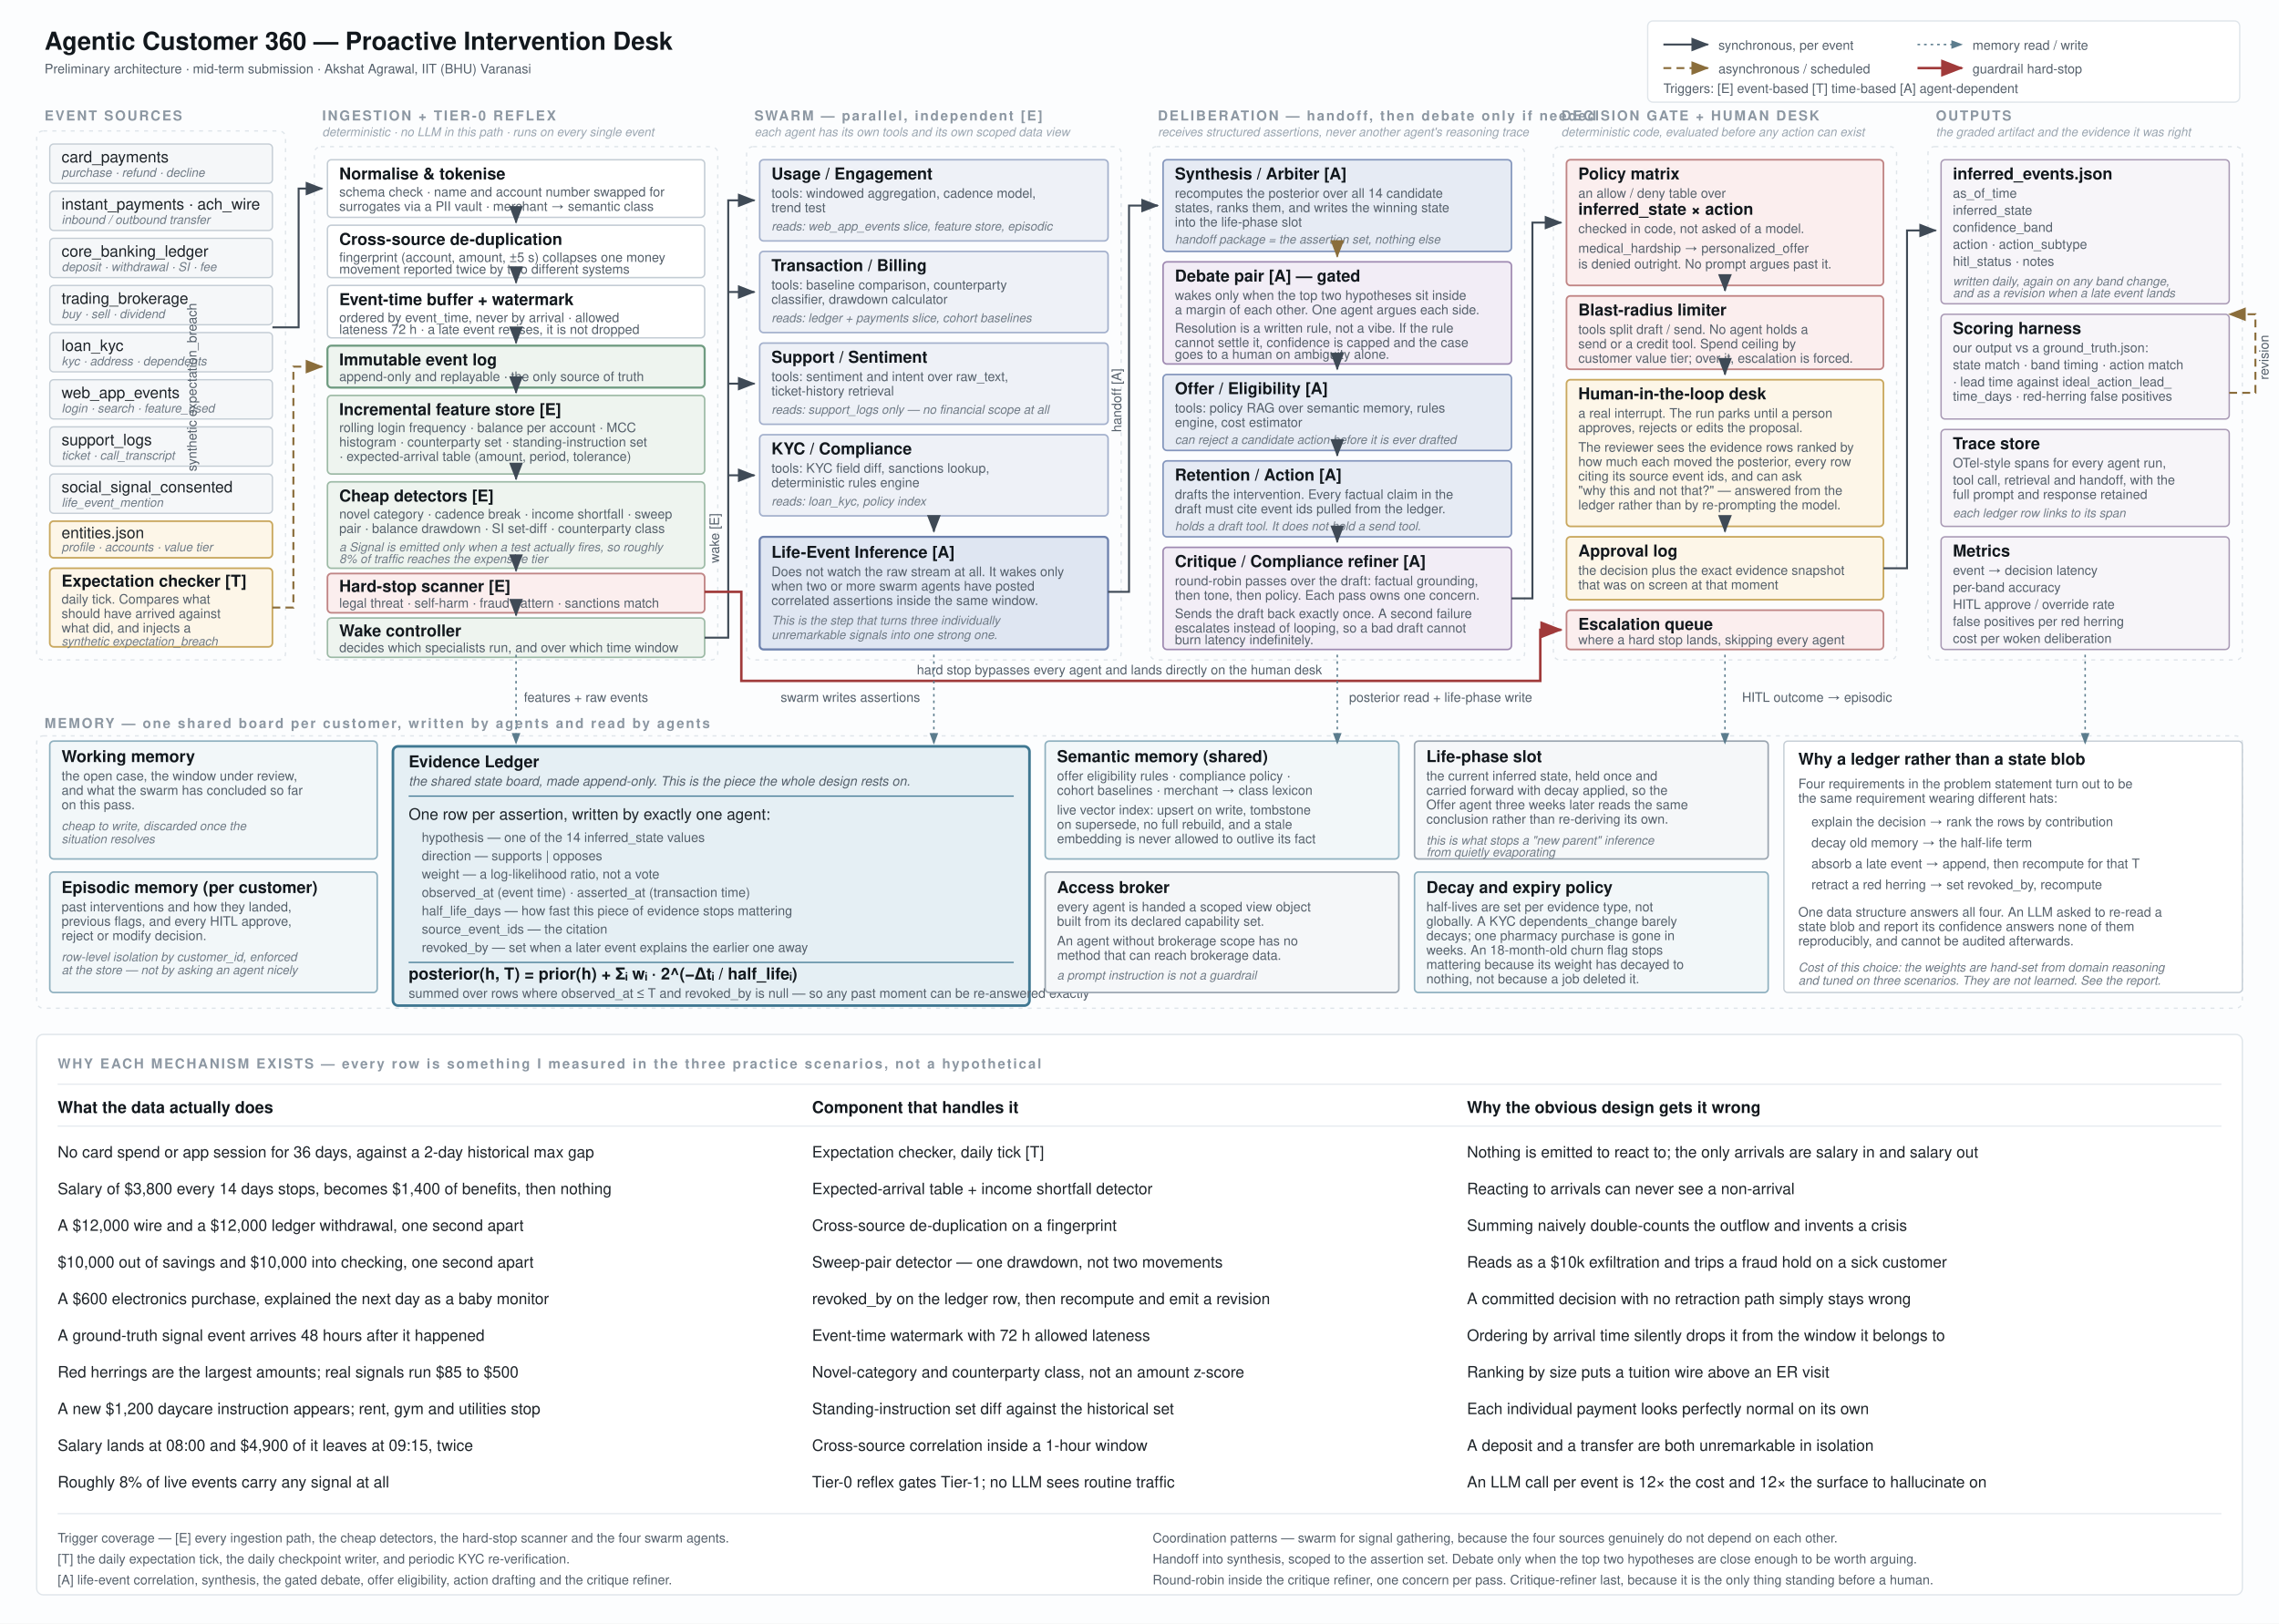
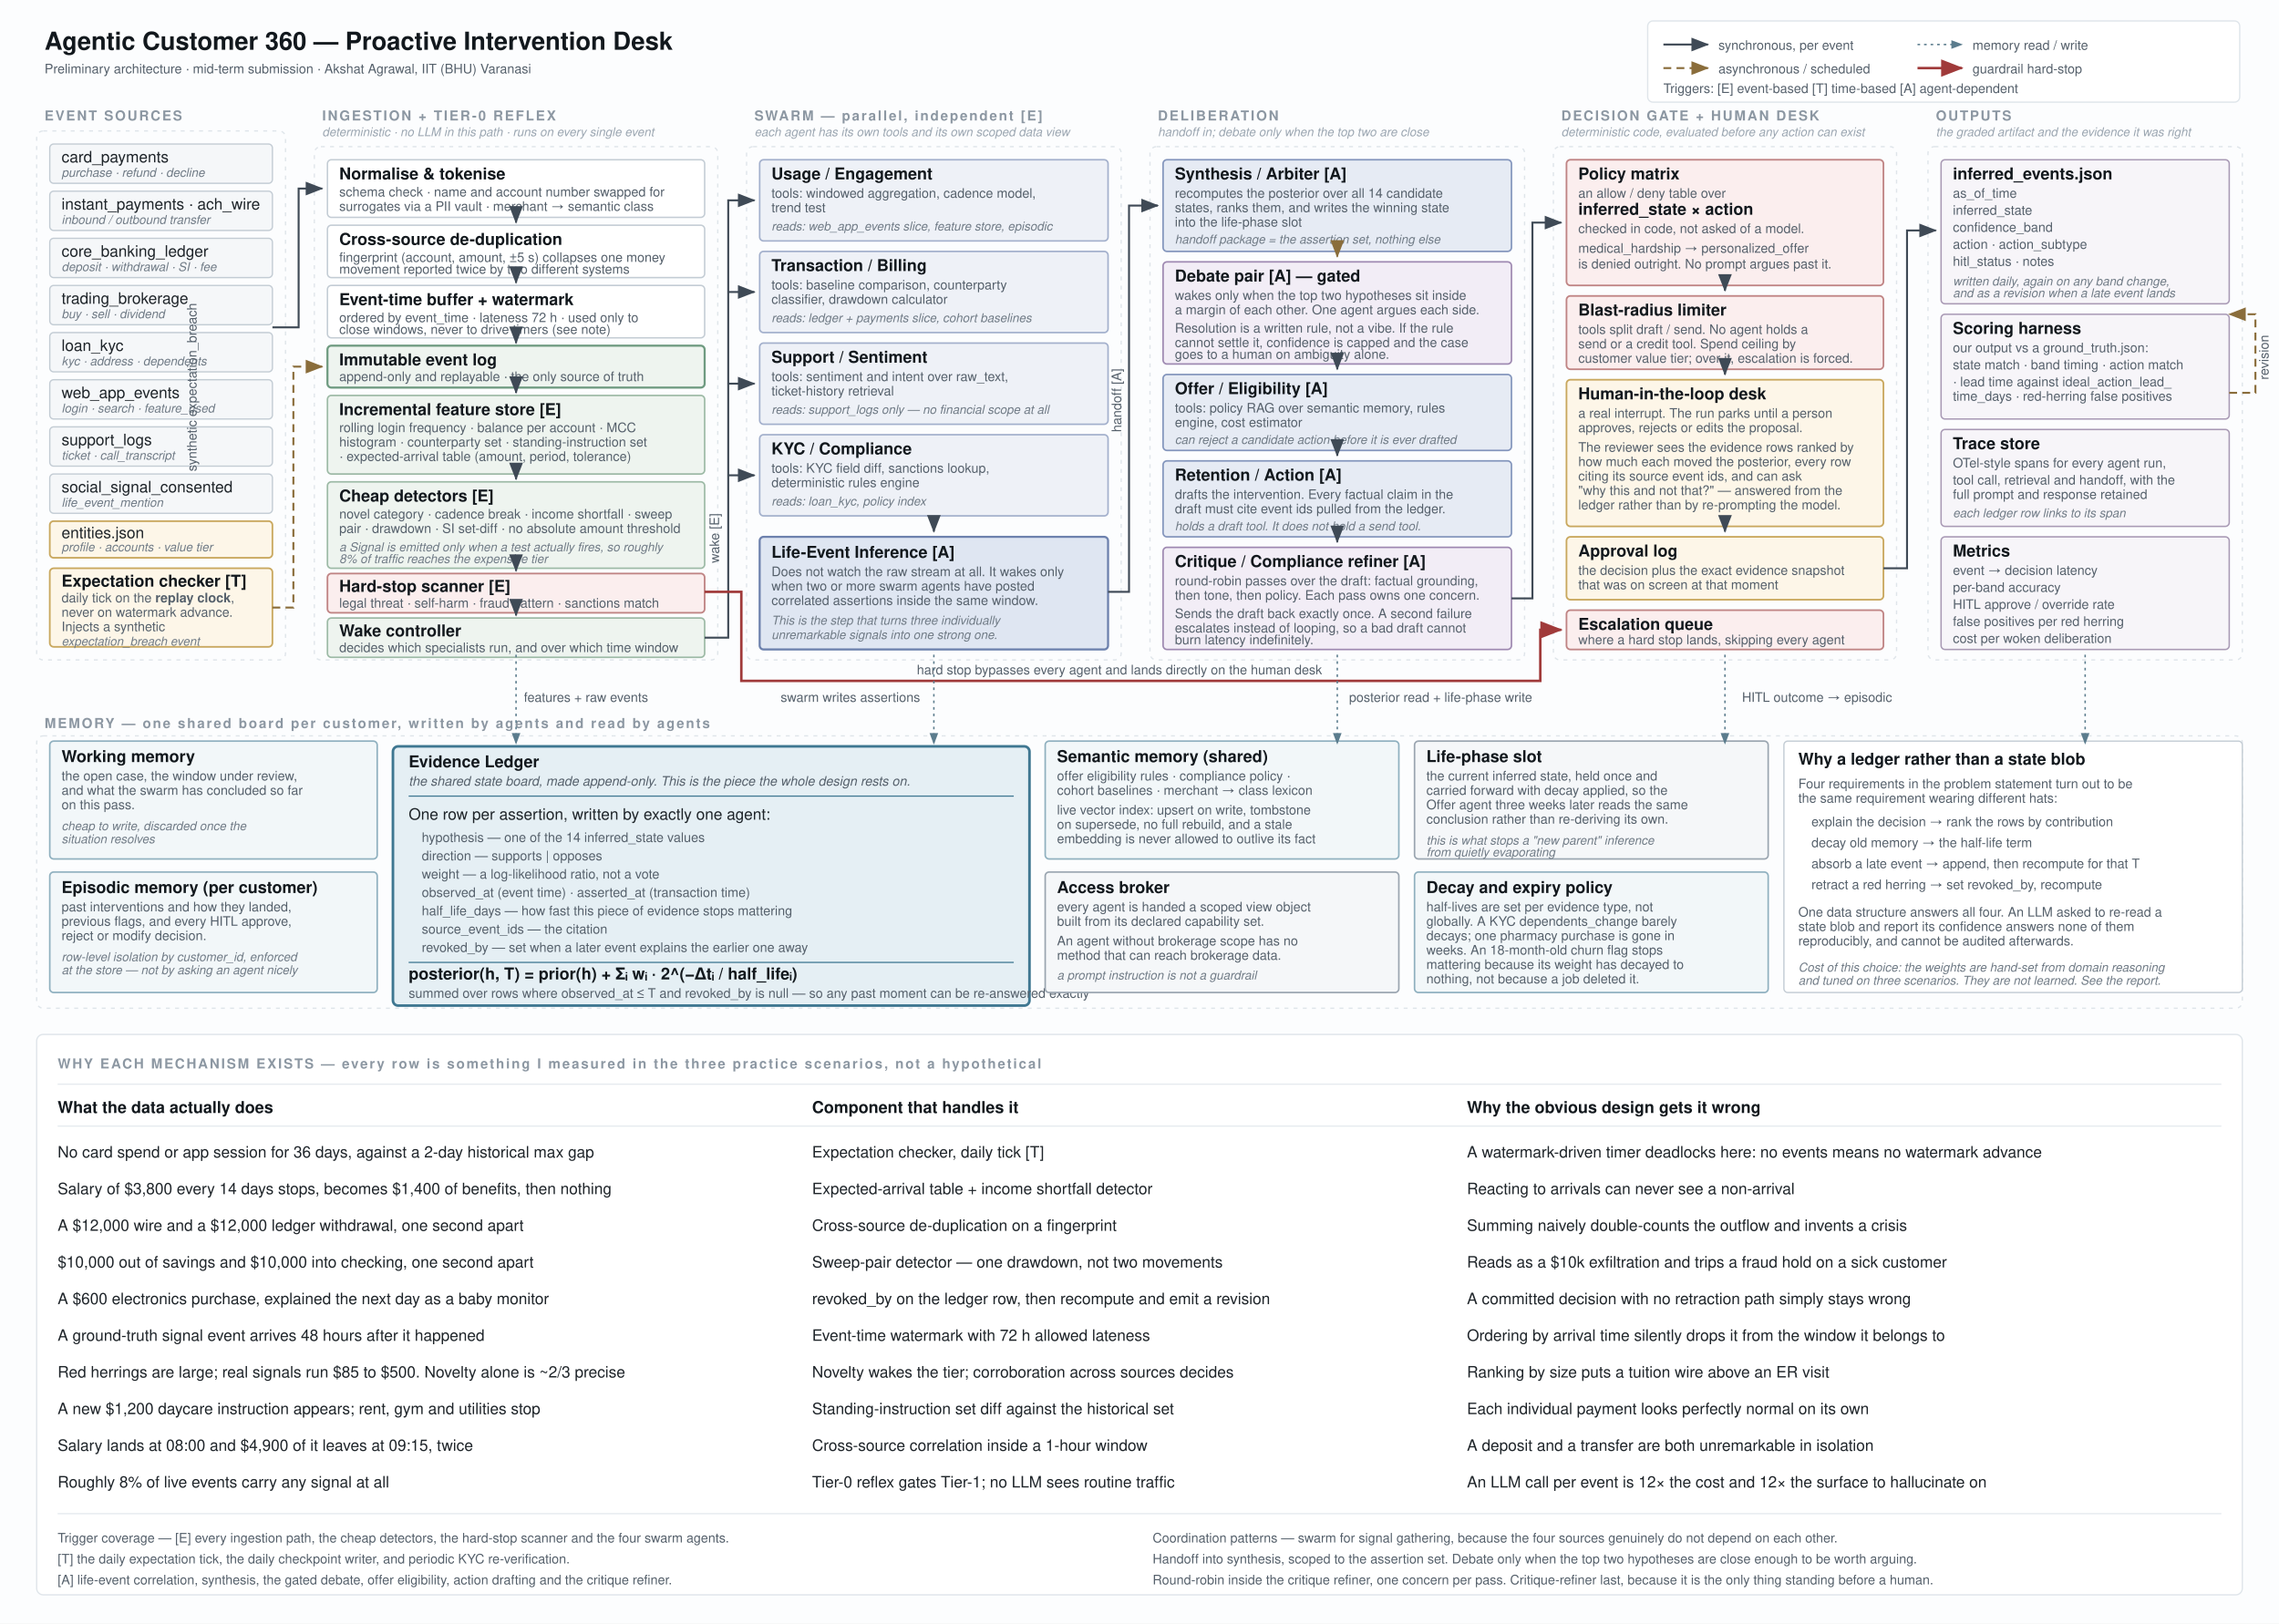
<svg xmlns="http://www.w3.org/2000/svg" viewBox="0 0 1740 1240" width="1740" height="1240" font-family="Helvetica Neue, Helvetica, Arial, sans-serif">
  <defs>
    <marker id="sync" markerWidth="9" markerHeight="7" refX="8.4" refY="3.5" orient="auto">
      <polygon points="0 0, 9 3.5, 0 7" fill="#3f4a56" />
    </marker>
    <marker id="async" markerWidth="9" markerHeight="7" refX="8.4" refY="3.5" orient="auto">
      <polygon points="0 0, 9 3.5, 0 7" fill="#8a6d3b" />
    </marker>
    <marker id="mem" markerWidth="8" markerHeight="6" refX="7.4" refY="3" orient="auto">
      <polygon points="0 0, 8 3, 0 6" fill="#5b7c8d" />
    </marker>
    <marker id="stop" markerWidth="9" markerHeight="7" refX="8.4" refY="3.5" orient="auto">
      <polygon points="0 0, 9 3.5, 0 7" fill="#a03a3a" />
    </marker>
    <style>
    .t   { font-size:12px;   fill:#1e2429; }
    .tb  { font-size:12.5px; fill:#12181d; font-weight:600; }
    .ts  { font-size:10px;   fill:#55606b; }
    .tt  { font-size:9.3px;  fill:#6f7a85; font-style:italic; }
    .hdr { font-size:10.5px; fill:#8c97a2; letter-spacing:1.3px; font-weight:600; }
    .sub { font-size:9.3px;  fill:#9aa5b0; font-style:italic; }
    .box { fill:#ffffff; stroke:#c3ccd4; stroke-width:1.1; }
    .src { fill:#f5f7f9; stroke:#c3ccd4; stroke-width:1; }
    .rfx { fill:#eef4ef; stroke:#9dbaa6; stroke-width:1.2; }
    .agt { fill:#eef1f7; stroke:#a3b0cc; stroke-width:1.2; }
    .del { fill:#e6ebf4; stroke:#8395bc; stroke-width:1.2; }
    .crit{ fill:#f2edf6; stroke:#9e89b1; stroke-width:1.2; }
    .mm  { fill:#f2f7f9; stroke:#8fb0bf; stroke-width:1.2; }
    .core{ fill:#e5eff4; stroke:#3f7791; stroke-width:2; }
    .gr  { fill:#fbeeee; stroke:#c08585; stroke-width:1.3; }
    .hl  { fill:#fdf6e8; stroke:#c9a85f; stroke-width:1.3; }
    .out { fill:#f7f5f9; stroke:#a99ab5; stroke-width:1.1; }
    .band{ fill:none; stroke:#dfe5ea; stroke-width:1; stroke-dasharray:3 4; }
    .ln  { stroke:#3f4a56; stroke-width:1.5; fill:none; marker-end:url(#sync); }
    .lnA { stroke:#8a6d3b; stroke-width:1.5; fill:none; marker-end:url(#async); stroke-dasharray:6 4; }
    .lnM { stroke:#5b7c8d; stroke-width:1.1; fill:none; marker-end:url(#mem); stroke-dasharray:2 3; }
    .lnS { stroke:#a03a3a; stroke-width:1.9; fill:none; marker-end:url(#stop); }
  </style>
  </defs>
  <rect width="1740" height="1240" fill="#fcfdfe" />
  <text x="34" y="38" font-size="19" font-weight="600" fill="#12181d">Agentic Customer 360 — Proactive Intervention Desk</text>
  <text x="34" y="56" class="ts">Preliminary architecture · mid-term submission · Akshat Agrawal, IIT (BHU) Varanasi</text>
  <g transform="translate(1258,16)">
    <rect x="0" y="0" width="452" height="62" rx="4" fill="#ffffff" stroke="#dfe5ea" />
    <line x1="12" y1="18" x2="46" y2="18" class="ln" />
    <text x="54" y="22" class="ts">synchronous, per event</text>
    <line x1="12" y1="36" x2="46" y2="36" class="lnA" />
    <text x="54" y="40" class="ts">asynchronous / scheduled</text>
    <line x1="206" y1="18" x2="240" y2="18" class="lnM" />
    <text x="248" y="22" class="ts">memory read / write</text>
    <line x1="206" y1="36" x2="240" y2="36" class="lnS" />
    <text x="248" y="40" class="ts">guardrail hard-stop</text>
    <text x="12" y="55" class="ts">Triggers:  [E] event-based    [T] time-based    [A] agent-dependent</text>
  </g>
  <text x="34" y="92" class="hdr">EVENT SOURCES</text>
  <rect x="28" y="100" width="190" height="404" class="band" rx="5" />
  <rect x="38" y="110" width="170" height="30" rx="3" class="src" />
  <text x="47" y="124" class="t">card_payments</text>
  <text x="47" y="135" class="tt">purchase · refund · decline</text>
  <rect x="38" y="146" width="170" height="30" rx="3" class="src" />
  <text x="47" y="160" class="t">instant_payments · ach_wire</text>
  <text x="47" y="171" class="tt">inbound / outbound transfer</text>
  <rect x="38" y="182" width="170" height="30" rx="3" class="src" />
  <text x="47" y="196" class="t">core_banking_ledger</text>
  <text x="47" y="207" class="tt">deposit · withdrawal · SI · fee</text>
  <rect x="38" y="218" width="170" height="30" rx="3" class="src" />
  <text x="47" y="232" class="t">trading_brokerage</text>
  <text x="47" y="243" class="tt">buy · sell · dividend</text>
  <rect x="38" y="254" width="170" height="30" rx="3" class="src" />
  <text x="47" y="268" class="t">loan_kyc</text>
  <text x="47" y="279" class="tt">kyc · address · dependents</text>
  <rect x="38" y="290" width="170" height="30" rx="3" class="src" />
  <text x="47" y="304" class="t">web_app_events</text>
  <text x="47" y="315" class="tt">login · search · feature_used</text>
  <rect x="38" y="326" width="170" height="30" rx="3" class="src" />
  <text x="47" y="340" class="t">support_logs</text>
  <text x="47" y="351" class="tt">ticket · call_transcript</text>
  <rect x="38" y="362" width="170" height="30" rx="3" class="src" />
  <text x="47" y="376" class="t">social_signal_consented</text>
  <text x="47" y="387" class="tt">life_event_mention</text>
  <rect x="38" y="398" width="170" height="28" rx="3" class="hl" />
  <text x="47" y="411" class="t">entities.json</text>
  <text x="47" y="421" class="tt">profile · accounts · value tier</text>
  <rect x="38" y="434" width="170" height="60" rx="3" class="hl" />
  <text x="47" y="448" class="tb">Expectation checker  [T]</text>
-   <text x="47" y="461" class="ts">daily tick. Compares what</text>
-   <text x="47" y="472" class="ts">should have arrived against</text>
-   <text x="47" y="483" class="ts">what did, and injects a</text>
-   <text x="47" y="493" class="tt">synthetic expectation_breach</text>
+   <text x="47" y="460" class="ts">daily tick on the <tspan font-weight="600">replay clock</tspan>,</text>
+   <text x="47" y="471" class="ts">never on watermark advance.</text>
+   <text x="47" y="482" class="ts">Injects a synthetic</text>
+   <text x="47" y="493" class="tt">expectation_breach event</text>
  <text x="246" y="92" class="hdr">INGESTION + TIER-0 REFLEX</text>
  <text x="246" y="104" class="sub">deterministic · no LLM in this path · runs on every single event</text>
  <rect x="240" y="112" width="308" height="392" class="band" rx="5" />
  <rect x="250" y="122" width="288" height="44" rx="3" class="box" />
  <text x="259" y="137" class="tb">Normalise &amp; tokenise</text>
  <text x="259" y="150" class="ts">schema check · name and account number swapped for</text>
  <text x="259" y="161" class="ts">surrogates via a PII vault · merchant → semantic class</text>
  <rect x="250" y="172" width="288" height="40" rx="3" class="box" />
  <text x="259" y="187" class="tb">Cross-source de-duplication</text>
  <text x="259" y="200" class="ts">fingerprint (account, amount, ±5 s) collapses one money</text>
  <text x="259" y="209" class="ts">movement reported twice by two different systems</text>
  <rect x="250" y="218" width="288" height="40" rx="3" class="box" />
  <text x="259" y="233" class="tb">Event-time buffer + watermark</text>
-   <text x="259" y="246" class="ts">ordered by event_time, never by arrival · allowed</text>
-   <text x="259" y="255" class="ts">lateness 72 h · a late event revises, it is not dropped</text>
+   <text x="259" y="246" class="ts">ordered by event_time · lateness 72 h · used only to</text>
+   <text x="259" y="255" class="ts">close windows, never to drive timers (see note)</text>
  <rect x="250" y="264" width="288" height="32" rx="3" fill="#eef4ef" stroke="#6f9b81" stroke-width="1.6" />
  <text x="259" y="279" class="tb">Immutable event log</text>
  <text x="259" y="291" class="ts">append-only and replayable · the only source of truth</text>
  <rect x="250" y="302" width="288" height="60" rx="3" class="rfx" />
  <text x="259" y="317" class="tb">Incremental feature store  [E]</text>
  <text x="259" y="330" class="ts">rolling login frequency · balance per account · MCC</text>
  <text x="259" y="341" class="ts">histogram · counterparty set · standing-instruction set</text>
  <text x="259" y="352" class="ts">· expected-arrival table (amount, period, tolerance)</text>
  <rect x="250" y="368" width="288" height="66" rx="3" class="rfx" />
  <text x="259" y="383" class="tb">Cheap detectors  [E]</text>
  <text x="259" y="396" class="ts">novel category · cadence break · income shortfall · sweep</text>
-   <text x="259" y="407" class="ts">pair · balance drawdown · SI set-diff · counterparty class</text>
+   <text x="259" y="407" class="ts">pair · drawdown · SI set-diff · no absolute amount threshold</text>
  <text x="259" y="421" class="tt">a Signal is emitted only when a test actually fires, so roughly</text>
  <text x="259" y="430" class="tt">8% of traffic reaches the expensive tier</text>
  <rect x="250" y="438" width="288" height="30" rx="3" class="gr" />
  <text x="259" y="452" class="tb">Hard-stop scanner  [E]</text>
  <text x="259" y="464" class="ts">legal threat · self-harm · fraud pattern · sanctions match</text>
  <rect x="250" y="472" width="288" height="30" rx="3" class="rfx" />
  <text x="259" y="486" class="tb">Wake controller</text>
  <text x="259" y="498" class="ts">decides which specialists run, and over which time window</text>
  <text x="576" y="92" class="hdr">SWARM  —  parallel, independent  [E]</text>
  <text x="576" y="104" class="sub">each agent has its own tools and its own scoped data view</text>
  <rect x="570" y="112" width="286" height="392" class="band" rx="5" />
  <rect x="580" y="122" width="266" height="62" rx="3" class="agt" />
  <text x="589" y="137" class="tb">Usage / Engagement</text>
  <text x="589" y="151" class="ts">tools: windowed aggregation, cadence model,</text>
  <text x="589" y="162" class="ts">trend test</text>
  <text x="589" y="176" class="tt">reads: web_app_events slice, feature store, episodic</text>
  <rect x="580" y="192" width="266" height="62" rx="3" class="agt" />
  <text x="589" y="207" class="tb">Transaction / Billing</text>
  <text x="589" y="221" class="ts">tools: baseline comparison, counterparty</text>
  <text x="589" y="232" class="ts">classifier, drawdown calculator</text>
  <text x="589" y="246" class="tt">reads: ledger + payments slice, cohort baselines</text>
  <rect x="580" y="262" width="266" height="62" rx="3" class="agt" />
  <text x="589" y="277" class="tb">Support / Sentiment</text>
  <text x="589" y="291" class="ts">tools: sentiment and intent over raw_text,</text>
  <text x="589" y="302" class="ts">ticket-history retrieval</text>
  <text x="589" y="316" class="tt">reads: support_logs only — no financial scope at all</text>
  <rect x="580" y="332" width="266" height="62" rx="3" class="agt" />
  <text x="589" y="347" class="tb">KYC / Compliance</text>
  <text x="589" y="361" class="ts">tools: KYC field diff, sanctions lookup,</text>
  <text x="589" y="372" class="ts">deterministic rules engine</text>
  <text x="589" y="386" class="tt">reads: loan_kyc, policy index</text>
  <rect x="580" y="410" width="266" height="86" rx="3" fill="#dfe6f2" stroke="#6d81ad" stroke-width="1.6" />
  <text x="589" y="426" class="tb">Life-Event Inference  [A]</text>
  <text x="589" y="440" class="ts">Does not watch the raw stream at all. It wakes only</text>
  <text x="589" y="451" class="ts">when two or more swarm agents have posted</text>
  <text x="589" y="462" class="ts">correlated assertions inside the same window.</text>
  <text x="589" y="477" class="tt">This is the step that turns three individually</text>
  <text x="589" y="488" class="tt">unremarkable signals into one strong one.</text>
-   <text x="884" y="92" class="hdr">DELIBERATION  —  handoff, then debate only if needed</text>
-   <text x="884" y="104" class="sub">receives structured assertions, never another agent's reasoning trace</text>
+   <text x="884" y="92" class="hdr">DELIBERATION</text>
+   <text x="884" y="104" class="sub">handoff in; debate only when the top two are close</text>
  <rect x="878" y="112" width="286" height="392" class="band" rx="5" />
  <rect x="888" y="122" width="266" height="70" rx="3" class="del" />
  <text x="897" y="137" class="tb">Synthesis / Arbiter  [A]</text>
  <text x="897" y="151" class="ts">recomputes the posterior over all 14 candidate</text>
  <text x="897" y="162" class="ts">states, ranks them, and writes the winning state</text>
  <text x="897" y="173" class="ts">into the life-phase slot</text>
  <text x="897" y="186" class="tt">handoff package = the assertion set, nothing else</text>
  <rect x="888" y="200" width="266" height="78" rx="3" class="crit" />
  <text x="897" y="215" class="tb">Debate pair  [A]  —  gated</text>
  <text x="897" y="229" class="ts">wakes only when the top two hypotheses sit inside</text>
  <text x="897" y="240" class="ts">a margin of each other. One agent argues each side.</text>
  <text x="897" y="254" class="ts">Resolution is a written rule, not a vibe. If the rule</text>
  <text x="897" y="265" class="ts">cannot settle it, confidence is capped and the case</text>
  <text x="897" y="274" class="ts">goes to a human on ambiguity alone.</text>
  <rect x="888" y="286" width="266" height="58" rx="3" class="del" />
  <text x="897" y="301" class="tb">Offer / Eligibility  [A]</text>
  <text x="897" y="315" class="ts">tools: policy RAG over semantic memory, rules</text>
  <text x="897" y="326" class="ts">engine, cost estimator</text>
  <text x="897" y="339" class="tt">can reject a candidate action before it is ever drafted</text>
  <rect x="888" y="352" width="266" height="58" rx="3" class="del" />
  <text x="897" y="367" class="tb">Retention / Action  [A]</text>
  <text x="897" y="381" class="ts">drafts the intervention. Every factual claim in the</text>
  <text x="897" y="392" class="ts">draft must cite event ids pulled from the ledger.</text>
  <text x="897" y="405" class="tt">holds a draft tool. It does not hold a send tool.</text>
  <rect x="888" y="418" width="266" height="78" rx="3" class="crit" />
  <text x="897" y="433" class="tb">Critique / Compliance refiner  [A]</text>
  <text x="897" y="447" class="ts">round-robin passes over the draft: factual grounding,</text>
  <text x="897" y="458" class="ts">then tone, then policy. Each pass owns one concern.</text>
  <text x="897" y="472" class="ts">Sends the draft back exactly once. A second failure</text>
  <text x="897" y="483" class="ts">escalates instead of looping, so a bad draft cannot</text>
  <text x="897" y="492" class="ts">burn latency indefinitely.</text>
  <text x="1192" y="92" class="hdr">DECISION GATE + HUMAN DESK</text>
  <text x="1192" y="104" class="sub">deterministic code, evaluated before any action can exist</text>
  <rect x="1186" y="112" width="262" height="392" class="band" rx="5" />
  <rect x="1196" y="122" width="242" height="96" rx="3" class="gr" />
  <text x="1205" y="137" class="tb">Policy matrix</text>
  <text x="1205" y="151" class="ts">an allow / deny table over</text>
  <text x="1205" y="164" class="tb" font-size="11">inferred_state × action</text>
  <text x="1205" y="178" class="ts">checked in code, not asked of a model.</text>
  <text x="1205" y="193" class="ts" fill="#8a3b3b">medical_hardship → personalized_offer</text>
  <text x="1205" y="205" class="ts" fill="#8a3b3b">is denied outright. No prompt argues past it.</text>
  <rect x="1196" y="226" width="242" height="56" rx="3" class="gr" />
  <text x="1205" y="241" class="tb">Blast-radius limiter</text>
  <text x="1205" y="255" class="ts">tools split draft / send. No agent holds a</text>
  <text x="1205" y="266" class="ts">send or a credit tool. Spend ceiling by</text>
  <text x="1205" y="277" class="ts">customer value tier; over it, escalation is forced.</text>
  <rect x="1196" y="290" width="242" height="112" rx="3" class="hl" />
  <text x="1205" y="305" class="tb">Human-in-the-loop desk</text>
  <text x="1205" y="319" class="ts">a real interrupt. The run parks until a person</text>
  <text x="1205" y="330" class="ts">approves, rejects or edits the proposal.</text>
  <text x="1205" y="345" class="ts">The reviewer sees the evidence rows ranked by</text>
  <text x="1205" y="356" class="ts">how much each moved the posterior, every row</text>
  <text x="1205" y="367" class="ts">citing its source event ids, and can ask</text>
  <text x="1205" y="378" class="ts">"why this and not that?" — answered from the</text>
  <text x="1205" y="389" class="ts">ledger rather than by re-prompting the model.</text>
  <rect x="1196" y="410" width="242" height="48" rx="3" class="hl" />
  <text x="1205" y="425" class="tb">Approval log</text>
  <text x="1205" y="439" class="ts">the decision plus the exact evidence snapshot</text>
  <text x="1205" y="450" class="ts">that was on screen at that moment</text>
  <rect x="1196" y="466" width="242" height="30" rx="3" class="gr" />
  <text x="1205" y="481" class="tb">Escalation queue</text>
  <text x="1205" y="492" class="ts">where a hard stop lands, skipping every agent</text>
  <text x="1478" y="92" class="hdr">OUTPUTS</text>
  <text x="1478" y="104" class="sub">the graded artifact and the evidence it was right</text>
  <rect x="1472" y="112" width="240" height="392" class="band" rx="5" />
  <rect x="1482" y="122" width="220" height="110" rx="3" class="out" />
  <text x="1491" y="137" class="tb">inferred_events.json</text>
  <text x="1491" y="151" class="ts">as_of_time</text>
  <text x="1491" y="164" class="ts">inferred_state</text>
  <text x="1491" y="177" class="ts">confidence_band</text>
  <text x="1491" y="190" class="ts">action · action_subtype</text>
  <text x="1491" y="203" class="ts">hitl_status · notes</text>
  <text x="1491" y="218" class="tt">written daily, again on any band change,</text>
  <text x="1491" y="227" class="tt">and as a revision when a late event lands</text>
  <rect x="1482" y="240" width="220" height="80" rx="3" class="out" />
  <text x="1491" y="255" class="tb">Scoring harness</text>
  <text x="1491" y="269" class="ts">our output vs a ground_truth.json:</text>
  <text x="1491" y="282" class="ts">state match · band timing · action match</text>
  <text x="1491" y="295" class="ts">· lead time against ideal_action_lead_</text>
  <text x="1491" y="306" class="ts">time_days · red-herring false positives</text>
  <rect x="1482" y="328" width="220" height="74" rx="3" class="out" />
  <text x="1491" y="343" class="tb">Trace store</text>
  <text x="1491" y="357" class="ts">OTel-style spans for every agent run,</text>
  <text x="1491" y="370" class="ts">tool call, retrieval and handoff, with the</text>
  <text x="1491" y="381" class="ts">full prompt and response retained</text>
  <text x="1491" y="395" class="tt">each ledger row links to its span</text>
  <rect x="1482" y="410" width="220" height="86" rx="3" class="out" />
  <text x="1491" y="425" class="tb">Metrics</text>
  <text x="1491" y="439" class="ts">event → decision latency</text>
  <text x="1491" y="452" class="ts">per-band accuracy</text>
  <text x="1491" y="465" class="ts">HITL approve / override rate</text>
  <text x="1491" y="478" class="ts">false positives per red herring</text>
  <text x="1491" y="491" class="ts">cost per woken deliberation</text>
  <text x="34" y="556" class="hdr">MEMORY  —  one shared board per customer, written by agents and read by agents</text>
  <rect x="28" y="562" width="1684" height="208" class="band" rx="5" />
  <rect x="38" y="566" width="250" height="90" rx="3" class="mm" />
  <text x="47" y="582" class="tb">Working memory</text>
  <text x="47" y="596" class="ts">the open case, the window under review,</text>
  <text x="47" y="607" class="ts">and what the swarm has concluded so far</text>
  <text x="47" y="618" class="ts">on this pass.</text>
  <text x="47" y="634" class="tt">cheap to write, discarded once the</text>
  <text x="47" y="644" class="tt">situation resolves</text>
  <rect x="38" y="666" width="250" height="92" rx="3" class="mm" />
  <text x="47" y="682" class="tb">Episodic memory  (per customer)</text>
  <text x="47" y="696" class="ts">past interventions and how they landed,</text>
  <text x="47" y="707" class="ts">previous flags, and every HITL approve,</text>
  <text x="47" y="718" class="ts">reject or modify decision.</text>
  <text x="47" y="734" class="tt">row-level isolation by customer_id, enforced</text>
  <text x="47" y="744" class="tt">at the store — not by asking an agent nicely</text>
  <rect x="300" y="570" width="486" height="198" rx="4" class="core" />
  <text x="312" y="586" class="tb" font-size="14.5">Evidence Ledger</text>
  <text x="312" y="600" class="ts" font-style="italic">the shared state board, made append-only. This is the piece the whole design rests on.</text>
  <line x1="312" y1="608" x2="774" y2="608" stroke="#3f7791" stroke-width="0.9" />
  <text x="312" y="626" class="t">One row per assertion, written by exactly one agent:</text>
  <text x="322" y="643" class="ts">hypothesis — one of the 14 inferred_state values</text>
  <text x="322" y="657" class="ts">direction — supports | opposes</text>
  <text x="322" y="671" class="ts">weight — a log-likelihood ratio, not a vote</text>
  <text x="322" y="685" class="ts">observed_at (event time)  ·  asserted_at (transaction time)</text>
  <text x="322" y="699" class="ts">half_life_days — how fast this piece of evidence stops mattering</text>
  <text x="322" y="713" class="ts">source_event_ids — the citation</text>
  <text x="322" y="727" class="ts">revoked_by — set when a later event explains the earlier one away</text>
  <line x1="312" y1="735" x2="774" y2="735" stroke="#3f7791" stroke-width="0.9" />
  <text x="312" y="748" class="tb" font-size="12">posterior(h, T)  =  prior(h)  +  Σᵢ  wᵢ · 2^(−Δtᵢ / half_lifeᵢ)</text>
  <text x="312" y="762" class="ts">summed over rows where observed_at ≤ T and revoked_by is null — so any past moment can be re-answered exactly</text>
  <rect x="798" y="566" width="270" height="90" rx="3" class="mm" />
  <text x="807" y="582" class="tb">Semantic memory  (shared)</text>
  <text x="807" y="596" class="ts">offer eligibility rules · compliance policy ·</text>
  <text x="807" y="607" class="ts">cohort baselines · merchant → class lexicon</text>
  <text x="807" y="622" class="ts">live vector index: upsert on write, tombstone</text>
  <text x="807" y="633" class="ts">on supersede, no full rebuild, and a stale</text>
  <text x="807" y="644" class="ts">embedding is never allowed to outlive its fact</text>
  <rect x="798" y="666" width="270" height="92" rx="3" fill="#f5f7f9" stroke="#9aa5b0" stroke-width="1.2" />
  <text x="807" y="682" class="tb">Access broker</text>
  <text x="807" y="696" class="ts">every agent is handed a scoped view object</text>
  <text x="807" y="707" class="ts">built from its declared capability set.</text>
  <text x="807" y="722" class="ts">An agent without brokerage scope has no</text>
  <text x="807" y="733" class="ts">method that can reach brokerage data.</text>
  <text x="807" y="748" class="tt">a prompt instruction is not a guardrail</text>
  <rect x="1080" y="566" width="270" height="90" rx="3" fill="#f5f7f9" stroke="#9aa5b0" stroke-width="1.2" />
  <text x="1089" y="582" class="tb">Life-phase slot</text>
  <text x="1089" y="596" class="ts">the current inferred state, held once and</text>
  <text x="1089" y="607" class="ts">carried forward with decay applied, so the</text>
  <text x="1089" y="618" class="ts">Offer agent three weeks later reads the same</text>
  <text x="1089" y="629" class="ts">conclusion rather than re-deriving its own.</text>
  <text x="1089" y="645" class="tt">this is what stops a "new parent" inference</text>
  <text x="1089" y="654" class="tt">from quietly evaporating</text>
  <rect x="1080" y="666" width="270" height="92" rx="3" class="mm" />
  <text x="1089" y="682" class="tb">Decay and expiry policy</text>
  <text x="1089" y="696" class="ts">half-lives are set per evidence type, not</text>
  <text x="1089" y="707" class="ts">globally. A KYC dependents_change barely</text>
  <text x="1089" y="718" class="ts">decays; one pharmacy purchase is gone in</text>
  <text x="1089" y="729" class="ts">weeks. An 18-month-old churn flag stops</text>
  <text x="1089" y="740" class="ts">mattering because its weight has decayed to</text>
  <text x="1089" y="751" class="ts">nothing, not because a job deleted it.</text>
  <rect x="1362" y="566" width="350" height="192" rx="3" fill="#ffffff" stroke="#c3ccd4" />
  <text x="1373" y="584" class="tb">Why a ledger rather than a state blob</text>
  <text x="1373" y="602" class="ts">Four requirements in the problem statement turn out to be</text>
  <text x="1373" y="613" class="ts">the same requirement wearing different hats:</text>
  <text x="1383" y="631" class="ts">explain the decision  →  rank the rows by contribution</text>
  <text x="1383" y="647" class="ts">decay old memory  →  the half-life term</text>
  <text x="1383" y="663" class="ts">absorb a late event  →  append, then recompute for that T</text>
  <text x="1383" y="679" class="ts">retract a red herring  →  set revoked_by, recompute</text>
  <text x="1373" y="700" class="ts">One data structure answers all four. An LLM asked to re-read a</text>
  <text x="1373" y="711" class="ts">state blob and report its confidence answers none of them</text>
  <text x="1373" y="722" class="ts">reproducibly, and cannot be audited afterwards.</text>
  <text x="1373" y="742" class="tt">Cost of this choice: the weights are hand-set from domain reasoning</text>
  <text x="1373" y="752" class="tt">and tuned on three scenarios. They are not learned. See the report.</text>
  <path d="M208 250 L228 250 L228 144 L246 144" class="ln" />
  <path d="M208 464 L224 464 L224 280 L246 280" class="lnA" />
  <text x="150" y="360" class="ts" fill="#8a6d3b" transform="rotate(-90 150 360)">synthetic expectation_breach</text>
  <path d="M394 166 L394 170" class="ln" />
  <path d="M394 212 L394 216" class="ln" />
  <path d="M394 258 L394 262" class="ln" />
  <path d="M394 296 L394 300" class="ln" />
  <path d="M394 362 L394 366" class="ln" />
  <path d="M394 434 L394 436" class="ln" />
  <path d="M394 468 L394 470" class="ln" />
  <path d="M538 487 L556 487 L556 153 L576 153" class="ln" />
  <path d="M556 223 L576 223" class="ln" />
  <path d="M556 293 L576 293" class="ln" />
  <path d="M556 363 L576 363" class="ln" />
  <text x="549" y="430" class="ts" fill="#3f4a56" transform="rotate(-90 549 430)">wake  [E]</text>
  <path d="M713 394 L713 406" class="ln" />
  <path d="M846 452 L862 452 L862 157 L884 157" class="ln" />
  <text x="856" y="330" class="ts" fill="#3f4a56" transform="rotate(-90 856 330)">handoff  [A]</text>
  <path d="M1021 192 L1021 196" class="lnA" />
  <path d="M1021 278 L1021 282" class="ln" />
  <path d="M1021 344 L1021 348" class="ln" />
  <path d="M1021 410 L1021 414" class="ln" />
  <path d="M1154 457 L1170 457 L1170 170 L1192 170" class="ln" />
  <path d="M1317 218 L1317 222" class="ln" />
  <path d="M1317 282 L1317 286" class="ln" />
  <path d="M1317 402 L1317 406" class="ln" />
  <path d="M1438 434 L1456 434 L1456 176 L1478 176" class="ln" />
  <path d="M538 452 L566 452 L566 520 L1176 520 L1176 481 L1192 481" class="lnS" />
  <text x="700" y="515" class="ts" fill="#a03a3a">hard stop bypasses every agent and lands directly on the human desk</text>
  <path d="M394 500 L394 568" class="lnM" />
  <text x="400" y="536" class="ts" fill="#5b7c8d">features + raw events</text>
  <path d="M713 500 L713 568" class="lnM" />
  <text x="596" y="536" class="ts" fill="#5b7c8d">swarm writes assertions</text>
  <path d="M1021 500 L1021 568" class="lnM" />
  <text x="1030" y="536" class="ts" fill="#5b7c8d">posterior read + life-phase write</text>
  <path d="M1317 500 L1317 568" class="lnM" />
  <text x="1330" y="536" class="ts" fill="#5b7c8d">HITL outcome → episodic</text>
  <path d="M1592 500 L1592 568" class="lnM" />
  <path d="M1702 300 L1722 300 L1722 240 L1702 240" class="lnA" />
  <text x="1732" y="290" class="ts" fill="#8a6d3b" transform="rotate(-90 1732 290)">revision</text>
  <rect x="28" y="790" width="1684" height="428" rx="5" fill="#ffffff" stroke="#dfe5ea" />
  <text x="44" y="816" class="hdr">WHY EACH MECHANISM EXISTS  —  every row is something I measured in the three practice scenarios, not a hypothetical</text>
  <line x1="44" y1="828" x2="1696" y2="828" stroke="#e6ebef" />
  <text x="44" y="850" class="tb">What the data actually does</text>
  <text x="620" y="850" class="tb">Component that handles it</text>
  <text x="1120" y="850" class="tb">Why the obvious design gets it wrong</text>
  <line x1="44" y1="860" x2="1696" y2="860" stroke="#e6ebef" />
  <text x="44" y="884" class="t">No card spend or app session for 36 days, against a 2-day historical max gap</text>
  <text x="620" y="884" class="t">Expectation checker, daily tick  [T]</text>
-   <text x="1120" y="884" class="t">Nothing is emitted to react to; the only arrivals are salary in and salary out</text>
+   <text x="1120" y="884" class="t">A watermark-driven timer deadlocks here: no events means no watermark advance</text>
  <text x="44" y="912" class="t">Salary of $3,800 every 14 days stops, becomes $1,400 of benefits, then nothing</text>
  <text x="620" y="912" class="t">Expected-arrival table + income shortfall detector</text>
  <text x="1120" y="912" class="t">Reacting to arrivals can never see a non-arrival</text>
  <text x="44" y="940" class="t">A $12,000 wire and a $12,000 ledger withdrawal, one second apart</text>
  <text x="620" y="940" class="t">Cross-source de-duplication on a fingerprint</text>
  <text x="1120" y="940" class="t">Summing naively double-counts the outflow and invents a crisis</text>
  <text x="44" y="968" class="t">$10,000 out of savings and $10,000 into checking, one second apart</text>
  <text x="620" y="968" class="t">Sweep-pair detector — one drawdown, not two movements</text>
  <text x="1120" y="968" class="t">Reads as a $10k exfiltration and trips a fraud hold on a sick customer</text>
  <text x="44" y="996" class="t">A $600 electronics purchase, explained the next day as a baby monitor</text>
  <text x="620" y="996" class="t">revoked_by on the ledger row, then recompute and emit a revision</text>
  <text x="1120" y="996" class="t">A committed decision with no retraction path simply stays wrong</text>
  <text x="44" y="1024" class="t">A ground-truth signal event arrives 48 hours after it happened</text>
  <text x="620" y="1024" class="t">Event-time watermark with 72 h allowed lateness</text>
  <text x="1120" y="1024" class="t">Ordering by arrival time silently drops it from the window it belongs to</text>
-   <text x="44" y="1052" class="t">Red herrings are the largest amounts; real signals run $85 to $500</text>
-   <text x="620" y="1052" class="t">Novel-category and counterparty class, not an amount z-score</text>
+   <text x="44" y="1052" class="t">Red herrings are large; real signals run $85 to $500. Novelty alone is ~2/3 precise</text>
+   <text x="620" y="1052" class="t">Novelty wakes the tier; corroboration across sources decides</text>
  <text x="1120" y="1052" class="t">Ranking by size puts a tuition wire above an ER visit</text>
  <text x="44" y="1080" class="t">A new $1,200 daycare instruction appears; rent, gym and utilities stop</text>
  <text x="620" y="1080" class="t">Standing-instruction set diff against the historical set</text>
  <text x="1120" y="1080" class="t">Each individual payment looks perfectly normal on its own</text>
  <text x="44" y="1108" class="t">Salary lands at 08:00 and $4,900 of it leaves at 09:15, twice</text>
  <text x="620" y="1108" class="t">Cross-source correlation inside a 1-hour window</text>
  <text x="1120" y="1108" class="t">A deposit and a transfer are both unremarkable in isolation</text>
  <text x="44" y="1136" class="t">Roughly 8% of live events carry any signal at all</text>
  <text x="620" y="1136" class="t">Tier-0 reflex gates Tier-1; no LLM sees routine traffic</text>
  <text x="1120" y="1136" class="t">An LLM call per event is 12× the cost and 12× the surface to hallucinate on</text>
  <line x1="44" y1="1156" x2="1696" y2="1156" stroke="#e6ebef" />
  <text x="44" y="1178" class="ts">Trigger coverage —  [E] every ingestion path, the cheap detectors, the hard-stop scanner and the four swarm agents.</text>
  <text x="44" y="1194" class="ts">[T] the daily expectation tick, the daily checkpoint writer, and periodic KYC re-verification.</text>
  <text x="44" y="1210" class="ts">[A] life-event correlation, synthesis, the gated debate, offer eligibility, action drafting and the critique refiner.</text>
  <text x="880" y="1178" class="ts">Coordination patterns —  swarm for signal gathering, because the four sources genuinely do not depend on each other.</text>
  <text x="880" y="1194" class="ts">Handoff into synthesis, scoped to the assertion set. Debate only when the top two hypotheses are close enough to be worth arguing.</text>
  <text x="880" y="1210" class="ts">Round-robin inside the critique refiner, one concern per pass. Critique-refiner last, because it is the only thing standing before a human.</text>
</svg>
